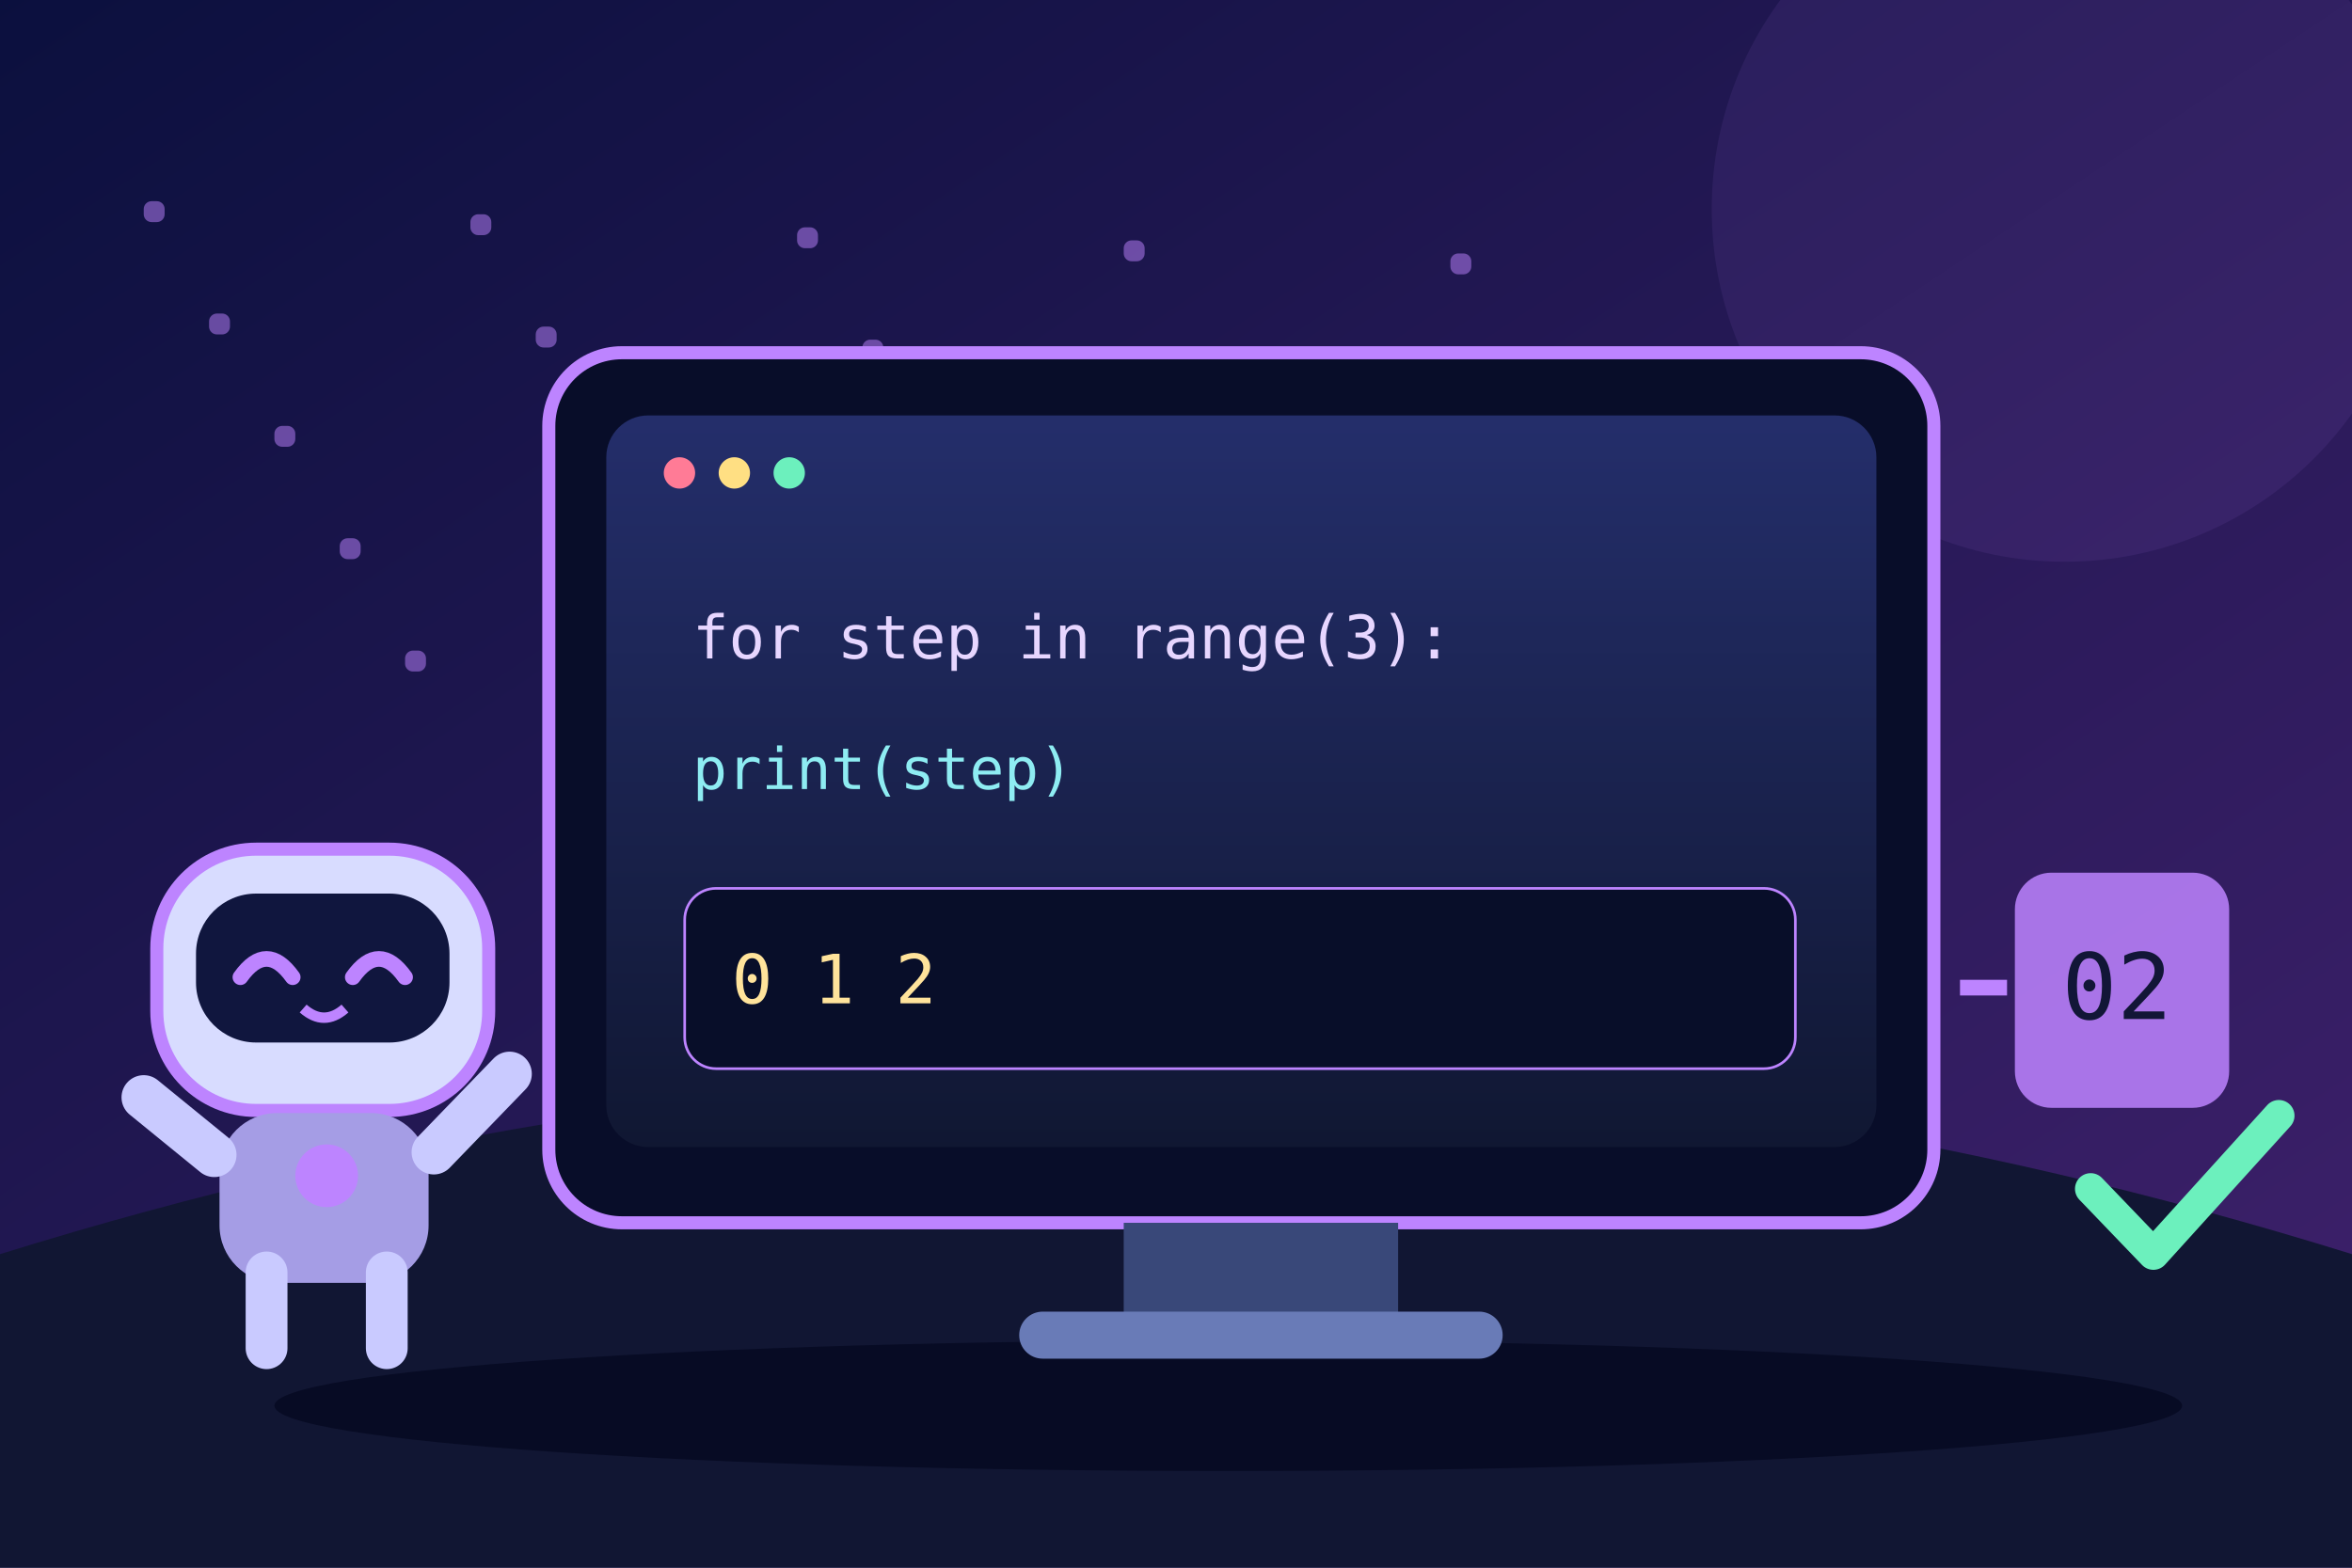
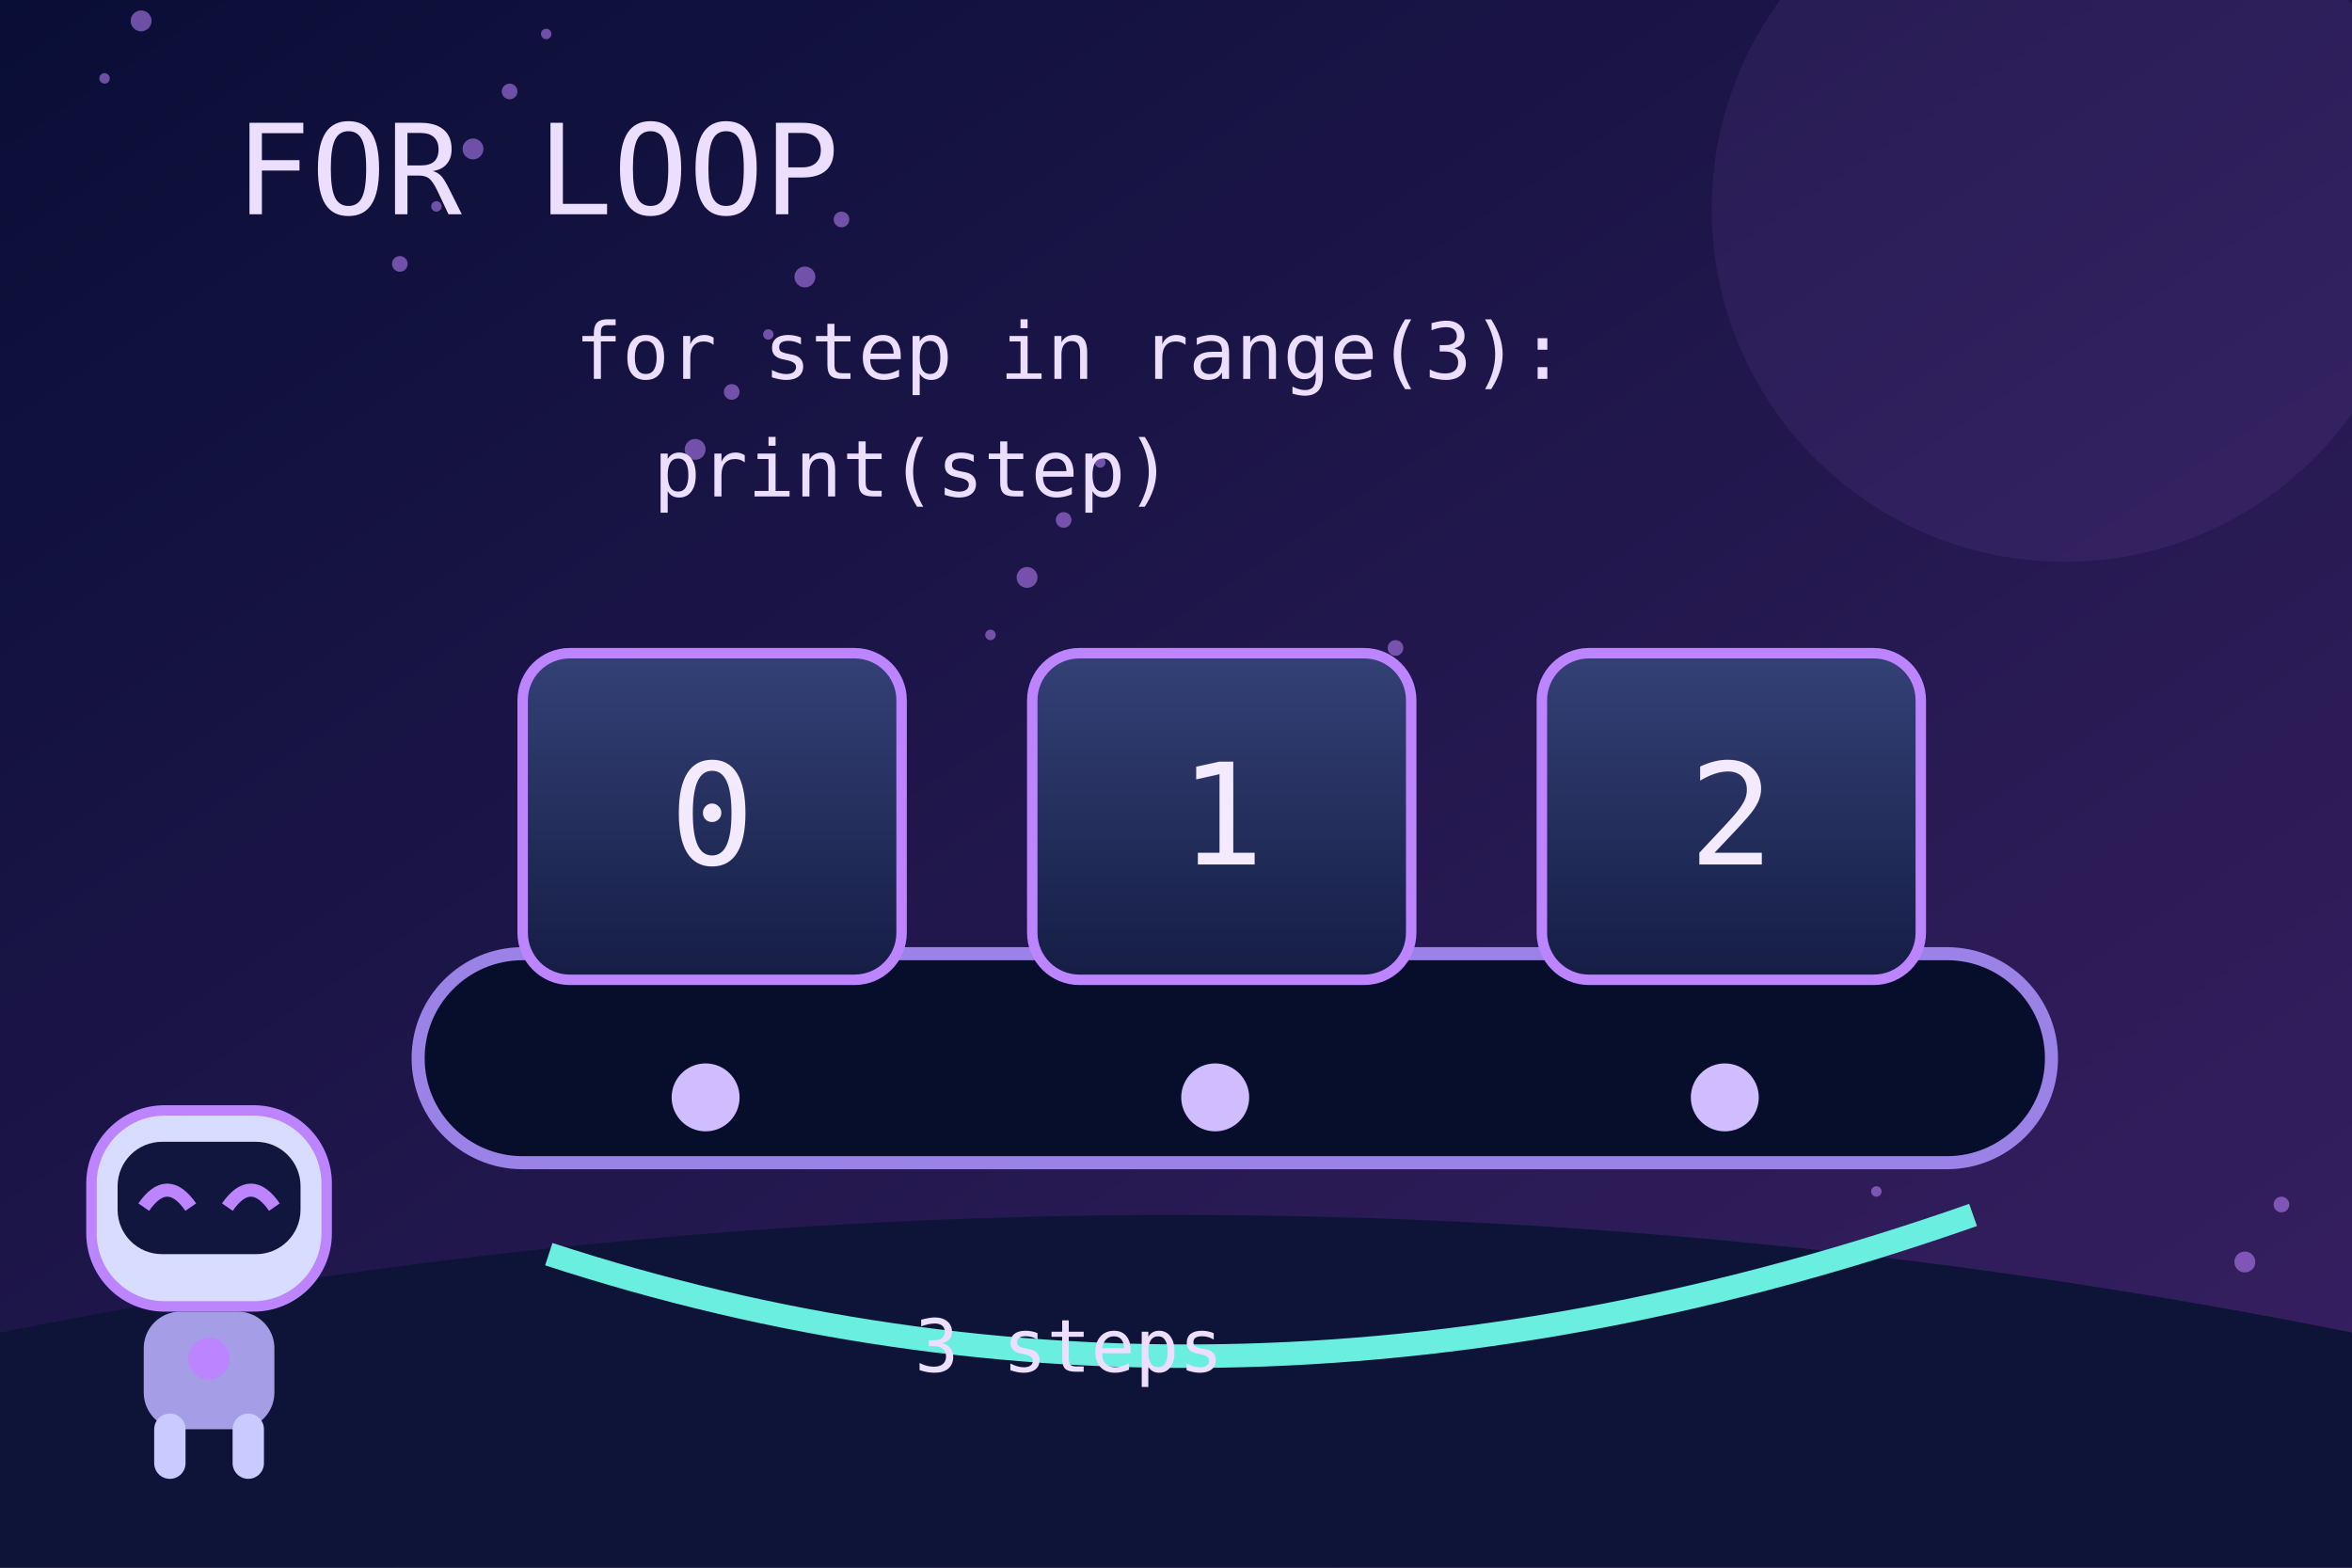
<svg xmlns="http://www.w3.org/2000/svg" width="900" height="600" viewBox="0 0 900 600">
  <defs>
    <linearGradient id="bg" x2="1" y2="1">
-       <stop stop-color="#0b103e" />
-       <stop offset="1" stop-color="#40216d" />
+       <stop stop-color="#090e36" />
+       <stop offset="1" stop-color="#392063" />
    </linearGradient>
-     <linearGradient id="glass" x2="0" y2="1">
-       <stop stop-color="#242e6b" />
-       <stop offset="1" stop-color="#101732" />
+     <linearGradient id="panel" x2="0" y2="1">
+       <stop stop-color="#344176" />
+       <stop offset="1" stop-color="#151d45" />
    </linearGradient>
  </defs>
  <rect width="900" height="600" fill="url(#bg)" />
-   <rect x="55" y="77" width="8" height="8" rx="3" fill="#bd84ff" opacity=".5" />
-   <rect x="80" y="120" width="8" height="8" rx="3" fill="#bd84ff" opacity=".5" />
-   <rect x="105" y="163" width="8" height="8" rx="3" fill="#bd84ff" opacity=".5" />
-   <rect x="130" y="206" width="8" height="8" rx="3" fill="#bd84ff" opacity=".5" />
-   <rect x="155" y="249" width="8" height="8" rx="3" fill="#bd84ff" opacity=".5" />
-   <rect x="180" y="82" width="8" height="8" rx="3" fill="#bd84ff" opacity=".5" />
-   <rect x="205" y="125" width="8" height="8" rx="3" fill="#bd84ff" opacity=".5" />
-   <rect x="230" y="168" width="8" height="8" rx="3" fill="#bd84ff" opacity=".5" />
-   <rect x="255" y="211" width="8" height="8" rx="3" fill="#bd84ff" opacity=".5" />
-   <rect x="280" y="254" width="8" height="8" rx="3" fill="#bd84ff" opacity=".5" />
-   <rect x="305" y="87" width="8" height="8" rx="3" fill="#bd84ff" opacity=".5" />
-   <rect x="330" y="130" width="8" height="8" rx="3" fill="#bd84ff" opacity=".5" />
-   <rect x="355" y="173" width="8" height="8" rx="3" fill="#bd84ff" opacity=".5" />
-   <rect x="380" y="216" width="8" height="8" rx="3" fill="#bd84ff" opacity=".5" />
-   <rect x="405" y="259" width="8" height="8" rx="3" fill="#bd84ff" opacity=".5" />
-   <rect x="430" y="92" width="8" height="8" rx="3" fill="#bd84ff" opacity=".5" />
-   <rect x="455" y="135" width="8" height="8" rx="3" fill="#bd84ff" opacity=".5" />
-   <rect x="480" y="178" width="8" height="8" rx="3" fill="#bd84ff" opacity=".5" />
-   <rect x="505" y="221" width="8" height="8" rx="3" fill="#bd84ff" opacity=".5" />
-   <rect x="530" y="264" width="8" height="8" rx="3" fill="#bd84ff" opacity=".5" />
-   <rect x="555" y="97" width="8" height="8" rx="3" fill="#bd84ff" opacity=".5" />
-   <rect x="580" y="140" width="8" height="8" rx="3" fill="#bd84ff" opacity=".5" />
-   <rect x="605" y="183" width="8" height="8" rx="3" fill="#bd84ff" opacity=".5" />
-   <rect x="630" y="226" width="8" height="8" rx="3" fill="#bd84ff" opacity=".5" />
  <circle cx="790" cy="80" r="135" fill="#bd84ff" opacity=".08" />
-   <path d="M0 480 Q450 340 900 480 V600 H0" fill="#111633" />
-   <ellipse cx="470" cy="538" rx="365" ry="25" fill="#070b24" />
-   <rect x="210" y="135" width="530" height="333" rx="28" fill="#080d29" stroke="#bd84ff" stroke-width="5" />
-   <rect x="232" y="159" width="486" height="280" rx="16" fill="url(#glass)" />
-   <circle cx="260" cy="181" r="6" fill="#ff7b96" />
-   <circle cx="281" cy="181" r="6" fill="#ffdf83" />
-   <circle cx="302" cy="181" r="6" fill="#6cf0bd" />
-   <text x="265" y="252" fill="#e7d6ff" font-family="monospace" font-size="23">for step in range(3):</text>
-   <text x="265" y="302" fill="#8eecf2" font-family="monospace" font-size="22">    print(step)</text>
-   <rect x="262" y="340" width="425" height="69" rx="12" fill="#080e29" stroke="#bd84ff" />
-   <text x="280" y="384" fill="#ffe39b" font-family="monospace" font-size="26">0  1  2</text>
-   <path d="M430 468 V505 H535 V468" fill="#394879" />
-   <rect x="390" y="502" width="185" height="18" rx="9" fill="#697bb7" />
-   <rect x="60" y="325" width="127" height="100" rx="38" fill="#d8dcff" stroke="#bd84ff" stroke-width="5" />
-   <rect x="75" y="342" width="97" height="57" rx="23" fill="#10163e" />
-   <path d="M92 374 Q102 360 112 374 M135 374 Q145 360 155 374" fill="none" stroke="#bd84ff" stroke-width="6" stroke-linecap="round" />
-   <path d="M116 386 Q124 393 132 386" fill="none" stroke="#bd84ff" stroke-width="4" />
-   <rect x="84" y="426" width="80" height="65" rx="22" fill="#a59de5" />
-   <circle cx="125" cy="450" r="12" fill="#bd84ff" />
-   <path d="M82 442 L55 420 M166 441 L195 411" stroke="#c9caff" stroke-width="17" stroke-linecap="round" />
-   <path d="M102 487 V516 M148 487 V516" stroke="#c9caff" stroke-width="16" stroke-linecap="round" />
-   <rect x="771" y="334" width="82" height="90" rx="14" fill="#bd84ff" opacity=".85" />
-   <text x="789" y="390" fill="#121637" font-size="35" font-family="monospace">02</text>
-   <path d="M750 378 H768" stroke="#bd84ff" stroke-width="6" />
-   <path d="M800 455 L824 480 L872 427" fill="none" stroke="#6cf0bd" stroke-width="12" stroke-linecap="round" stroke-linejoin="round" />
+   <g fill="#bd84ff" opacity=".55">
+     <circle cx="40" cy="30" r="2" />
+     <circle cx="153" cy="101" r="3" />
+     <circle cx="266" cy="172" r="4" />
+     <circle cx="379" cy="243" r="2" />
+     <circle cx="492" cy="314" r="3" />
+     <circle cx="605" cy="385" r="4" />
+     <circle cx="718" cy="456" r="2" />
+     <circle cx="831" cy="527" r="3" />
+     <circle cx="54" cy="8" r="4" />
+     <circle cx="167" cy="79" r="2" />
+     <circle cx="280" cy="150" r="3" />
+     <circle cx="393" cy="221" r="4" />
+     <circle cx="506" cy="292" r="2" />
+     <circle cx="619" cy="363" r="3" />
+     <circle cx="732" cy="434" r="4" />
+     <circle cx="845" cy="505" r="2" />
+     <circle cx="68" cy="576" r="3" />
+     <circle cx="181" cy="57" r="4" />
+     <circle cx="294" cy="128" r="2" />
+     <circle cx="407" cy="199" r="3" />
+     <circle cx="520" cy="270" r="4" />
+     <circle cx="633" cy="341" r="2" />
+     <circle cx="746" cy="412" r="3" />
+     <circle cx="859" cy="483" r="4" />
+     <circle cx="82" cy="554" r="2" />
+     <circle cx="195" cy="35" r="3" />
+     <circle cx="308" cy="106" r="4" />
+     <circle cx="421" cy="177" r="2" />
+     <circle cx="534" cy="248" r="3" />
+     <circle cx="647" cy="319" r="4" />
+     <circle cx="760" cy="390" r="2" />
+     <circle cx="873" cy="461" r="3" />
+     <circle cx="96" cy="532" r="4" />
+     <circle cx="209" cy="13" r="2" />
+     <circle cx="322" cy="84" r="3" />
+   </g>
+   <path d="M0 510 Q450 420 900 510 V600 H0" fill="#0d1437" />
+   <text x="90" y="82" fill="#ecdeff" font-family="monospace" font-size="48">FOR LOOP</text>
+   <text x="220" y="145" fill="#ecdeff" font-family="monospace" font-size="30">for step in range(3):</text>
+   <text x="250" y="190" fill="#ecdeff" font-family="monospace" font-size="30">print(step)</text>
+   <rect x="160" y="365" width="625" height="80" rx="40" fill="#070e2b" stroke="#9b82e7" stroke-width="5" />
+   <rect x="200" y="250" width="145" height="125" rx="18" fill="url(#panel)" stroke="#bd84ff" stroke-width="4" />
+   <text x="272.5" y="330.86" text-anchor="middle" fill="#f4eaff" font-family="monospace" font-size="54">0</text>
+   <circle cx="270" cy="420" r="13" fill="#cfbdff" />
+   <rect x="395" y="250" width="145" height="125" rx="18" fill="url(#panel)" stroke="#bd84ff" stroke-width="4" />
+   <text x="467.5" y="330.86" text-anchor="middle" fill="#f4eaff" font-family="monospace" font-size="54">1</text>
+   <circle cx="465" cy="420" r="13" fill="#cfbdff" />
+   <rect x="590" y="250" width="145" height="125" rx="18" fill="url(#panel)" stroke="#bd84ff" stroke-width="4" />
+   <text x="662.5" y="330.86" text-anchor="middle" fill="#f4eaff" font-family="monospace" font-size="54">2</text>
+   <circle cx="660" cy="420" r="13" fill="#cfbdff" />
+   <path d="M210 480 Q470 565 755 465" stroke="#69eee0" stroke-width="9" fill="none" />
+   <text x="350" y="525" fill="#ecdeff" font-family="monospace" font-size="28">3 steps</text>
+   <g transform="translate(35 425)">
+     <rect width="90" height="75" rx="28" fill="#d8dcff" stroke="#bd84ff" stroke-width="4" />
+     <rect x="10" y="12" width="70" height="43" rx="17" fill="#10163e" />
+     <path d="M20 37 Q29 24 38 37 M52 37 Q61 24 70 37" fill="none" stroke="#bd84ff" stroke-width="5" />
+     <rect x="20" y="77" width="50" height="45" rx="14" fill="#a59de5" />
+     <circle cx="45" cy="95" r="8" fill="#bd84ff" />
+     <path d="M30 122 V135 M60 122 V135" stroke="#c9caff" stroke-width="12" stroke-linecap="round" />
+   </g>
</svg>
